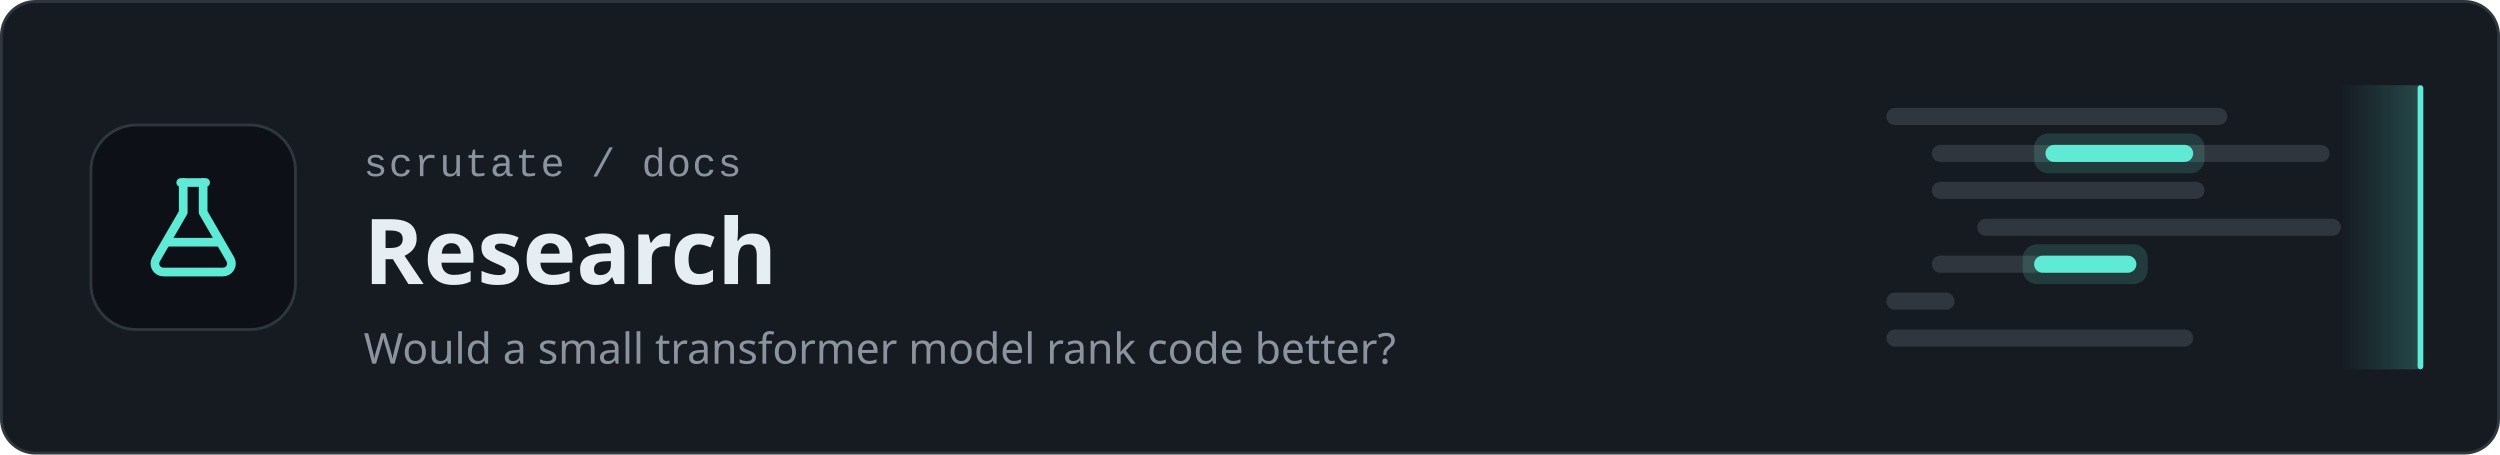
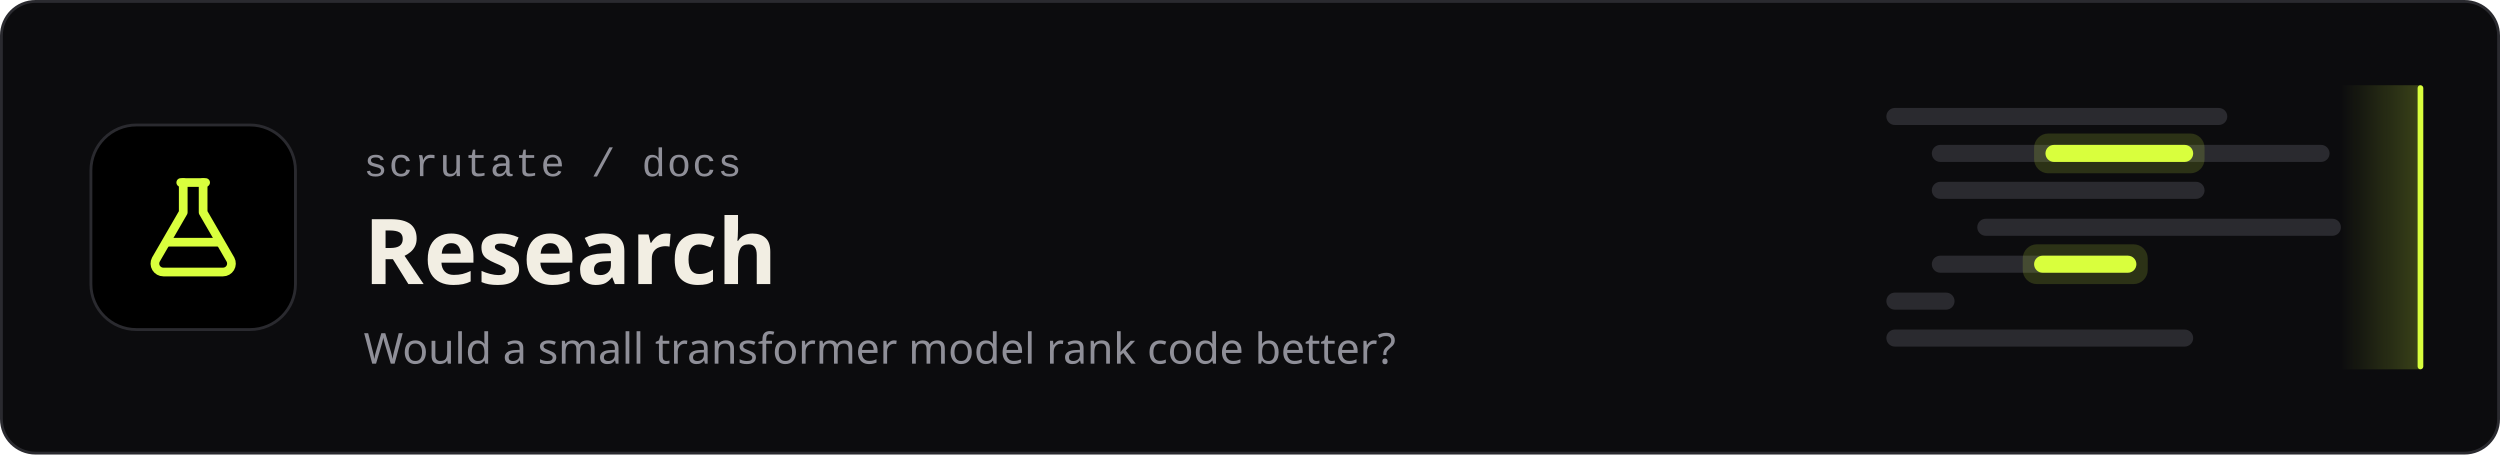
<svg xmlns="http://www.w3.org/2000/svg" viewBox="0 0 880 160" width="880" height="160" role="img" aria-labelledby="title desc">
  <style>
text { font-family: -apple-system, BlinkMacSystemFont, "Segoe UI", "Noto Sans", Helvetica, Arial, sans-serif; }
.m { font-family: ui-monospace, SFMono-Regular, "SF Mono", Menlo, Consolas, "Liberation Mono", monospace; }
- .h { font-size: 15px; font-weight: 600; fill: #e6edf3; }
- .b { font-size: 14px; fill: #8b949e; }
- .bi { font-size: 14px; fill: #e6edf3; }
- .lbl { font-size: 14px; font-weight: 600; fill: #8b949e; }
- .card { fill: #161b22; stroke: #30363d; stroke-width: 1; }
- .inset { fill: #0d1117; stroke: #30363d; stroke-width: 1; }
- .store { fill: #161b22; stroke: #a78bfa; stroke-width: 1.25; }
- .out { fill: #161b22; stroke: #5eead4; stroke-width: 1.25; }
- .arrow { fill: none; stroke: #8b949e; stroke-width: 1.5; stroke-linecap: round; stroke-linejoin: round; }
- .gate { fill: #0d1117; stroke: #8b949e; stroke-width: 1.25; stroke-dasharray: 6 5; }
+ .h { font-size: 15px; font-weight: 600; fill: #f2eee3; }
+ .b { font-size: 14px; fill: #8f8f98; }
+ .bi { font-size: 14px; fill: #f2eee3; }
+ .lbl { font-size: 14px; font-weight: 600; fill: #8f8f98; }
+ .card { fill: #0c0c0e; stroke: #2a2a2f; stroke-width: 1; }
+ .inset { fill: #000000; stroke: #2a2a2f; stroke-width: 1; }
+ .store { fill: #0c0c0e; stroke: #f2eee3; stroke-width: 1.25; }
+ .out { fill: #0c0c0e; stroke: #d9ff3d; stroke-width: 1.25; }
+ .arrow { fill: none; stroke: #8f8f98; stroke-width: 1.5; stroke-linecap: round; stroke-linejoin: round; }
+ .gate { fill: #000000; stroke: #8f8f98; stroke-width: 1.25; stroke-dasharray: 6 5; }

- .title { font-size: 32px; font-weight: 700; fill: #e6edf3; }
- .line { font-size: 15px; fill: #8b949e; }
- .brand { font-size: 14px; fill: #8b949e; letter-spacing: .5px; }
- .code { fill: #30363d; }
- .hit { fill: #5eead4; }
- .band { fill: #5eead4; opacity: 0.16; }
+ .title { font-size: 32px; font-weight: 700; fill: #f2eee3; }
+ .line { font-size: 15px; fill: #8f8f98; }
+ .brand { font-size: 14px; fill: #8f8f98; letter-spacing: .5px; }
+ .code { fill: #2a2a2f; }
+ .hit { fill: #d9ff3d; }
+ .band { fill: #d9ff3d; opacity: 0.16; }
.beam { animation: sweep 12s cubic-bezier(.2,.7,.2,1) infinite; }
.lit { animation: lit 12s cubic-bezier(.2,.7,.2,1) infinite; }
@keyframes sweep { 0% { transform: translateX(-196px); opacity: 0; } 5% { opacity: 1; }
  45% { transform: translateX(0); opacity: 1; } 92% { transform: translateX(0); opacity: 1; }
  100% { transform: translateX(0); opacity: 0; } }
@keyframes lit { 0%, 44% { opacity: 0; } 52%, 92% { opacity: 1; } 100% { opacity: 0; } }
@media (prefers-reduced-motion: reduce) { * { animation: none !important; } }
</style>
  <defs>
    <marker id="ah" viewBox="0 0 10 10" refX="8.5" refY="5" markerWidth="6.5" markerHeight="6.5" orient="auto-start-reverse">
-       <path d="M1.5 1.5 8.5 5 1.5 8.5" fill="none" stroke="#8b949e" stroke-width="1.6" stroke-linecap="round" stroke-linejoin="round" />
+       <path d="M1.5 1.5 8.5 5 1.5 8.5" fill="none" stroke="#8f8f98" stroke-width="1.6" stroke-linecap="round" stroke-linejoin="round" />
    </marker>
    <linearGradient id="glow" x1="0" x2="1">
-       <stop offset="0" stop-color="#5eead4" stop-opacity="0" />
-       <stop offset="1" stop-color="#5eead4" stop-opacity="0.22" />
+       <stop offset="0" stop-color="#d9ff3d" stop-opacity="0" />
+       <stop offset="1" stop-color="#d9ff3d" stop-opacity="0.22" />
    </linearGradient>
  </defs>
  <rect x="0.5" y="0.5" width="879" height="159" rx="12" class="card" />
  <rect x="32" y="44" width="72" height="72" rx="16" class="inset" />
  <g transform="translate(47 59) scale(1.75)">
-     <path d="M9.5 3h5" fill="none" stroke="#5eead4" stroke-width="1.75" stroke-linecap="round" stroke-linejoin="round" />
-     <path d="M10 3v6l-5.5 9.5A1.7 1.7 0 0 0 6 21h12a1.7 1.7 0 0 0 1.5-2.5L14 9V3" fill="none" stroke="#5eead4" stroke-width="1.75" stroke-linecap="round" stroke-linejoin="round" />
-     <path d="M7 15h10" fill="none" stroke="#5eead4" stroke-width="1.75" stroke-linecap="round" stroke-linejoin="round" />
+     <path d="M9.5 3h5" fill="none" stroke="#d9ff3d" stroke-width="1.75" stroke-linecap="round" stroke-linejoin="round" />
+     <path d="M10 3v6l-5.5 9.5A1.7 1.7 0 0 0 6 21h12a1.7 1.7 0 0 0 1.5-2.5L14 9V3" fill="none" stroke="#d9ff3d" stroke-width="1.75" stroke-linecap="round" stroke-linejoin="round" />
+     <path d="M7 15h10" fill="none" stroke="#d9ff3d" stroke-width="1.75" stroke-linecap="round" stroke-linejoin="round" />
  </g>
  <text x="128" y="62" class="brand m">scrutate / docs</text>
  <text x="128" y="100" class="title">Research</text>
  <text x="128" y="128" class="line">Would a small transformer model rank code better?</text>
  <rect x="664" y="38" width="120" height="6" rx="3" class="code" />
  <rect x="680" y="51" width="140" height="6" rx="3" class="code" />
  <rect x="680" y="64" width="96" height="6" rx="3" class="code" />
  <rect x="696" y="77" width="128" height="6" rx="3" class="code" />
  <rect x="680" y="90" width="72" height="6" rx="3" class="code" />
  <rect x="664" y="103" width="24" height="6" rx="3" class="code" />
  <rect x="664" y="116" width="108" height="6" rx="3" class="code" />
  <g class="lit">
    <rect x="716" y="47" width="60" height="14" rx="5" class="band" />
    <rect x="720" y="51" width="52" height="6" rx="3" class="hit" />
    <rect x="712" y="86" width="44" height="14" rx="5" class="band" />
    <rect x="716" y="90" width="36" height="6" rx="3" class="hit" />
  </g>
  <g class="beam">
    <rect x="824" y="30" width="28" height="100" fill="url(#glow)" />
    <rect x="851" y="30" width="2" height="100" rx="1" class="hit" />
  </g>
</svg>
